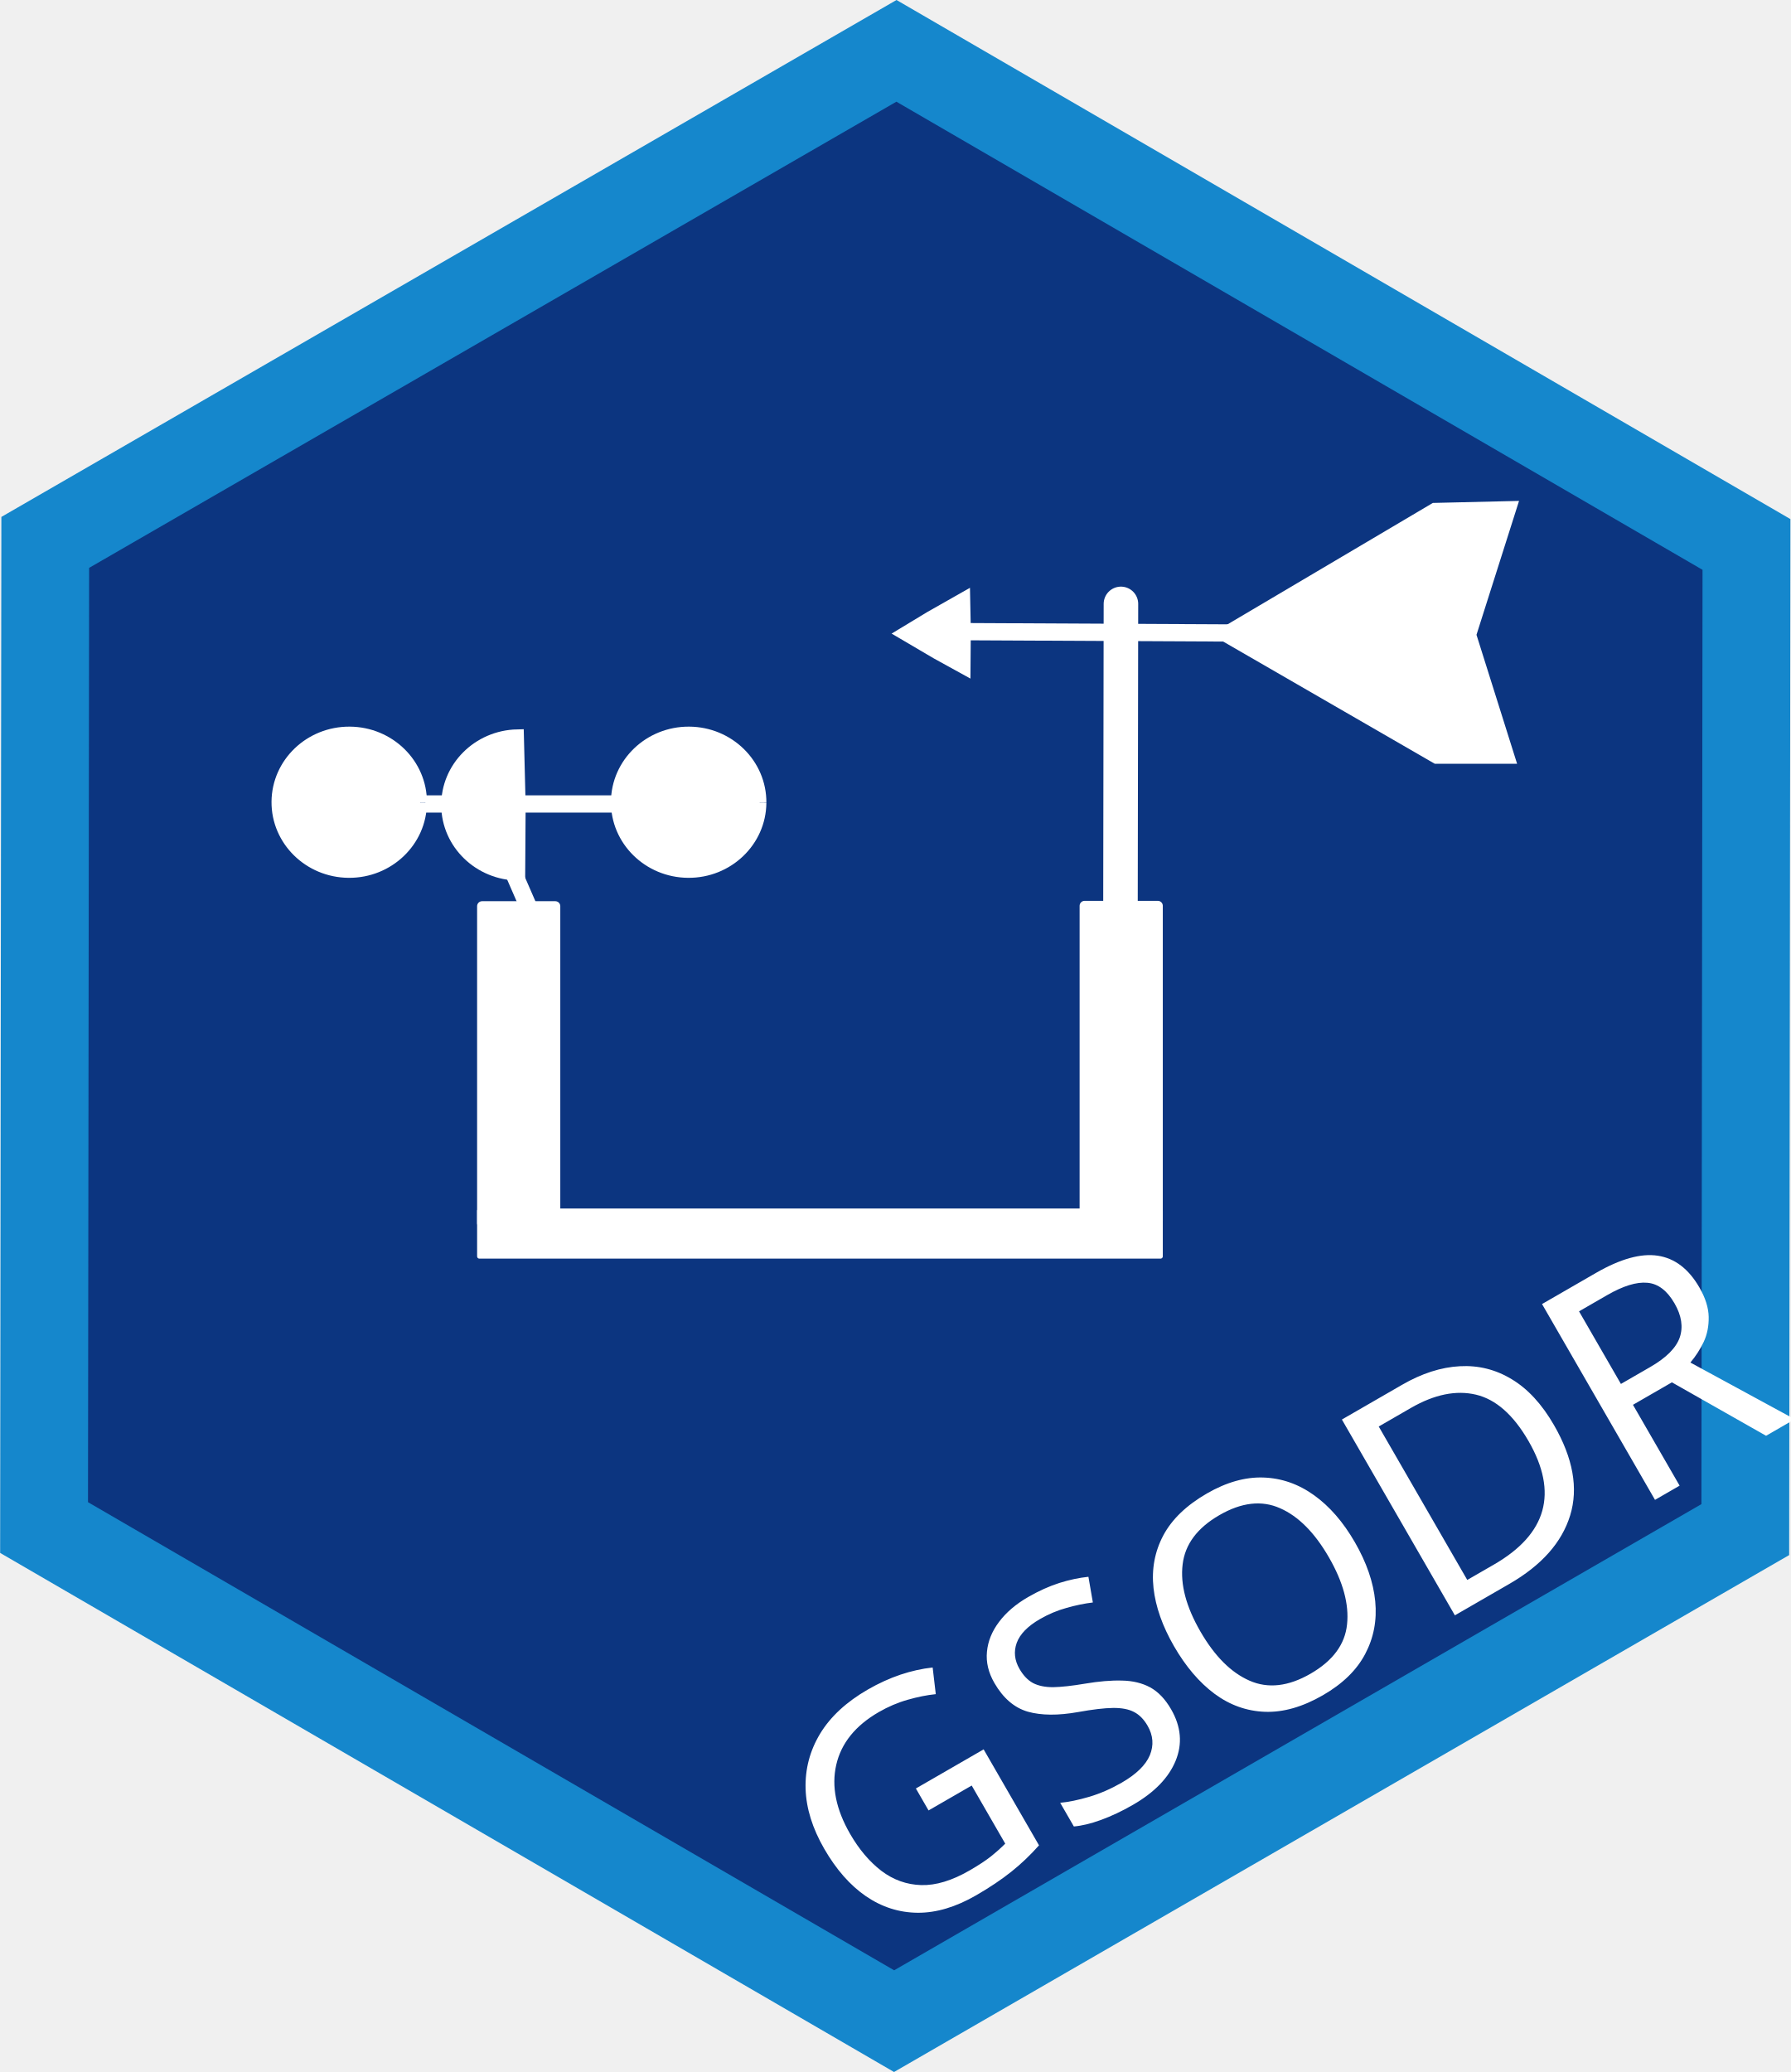
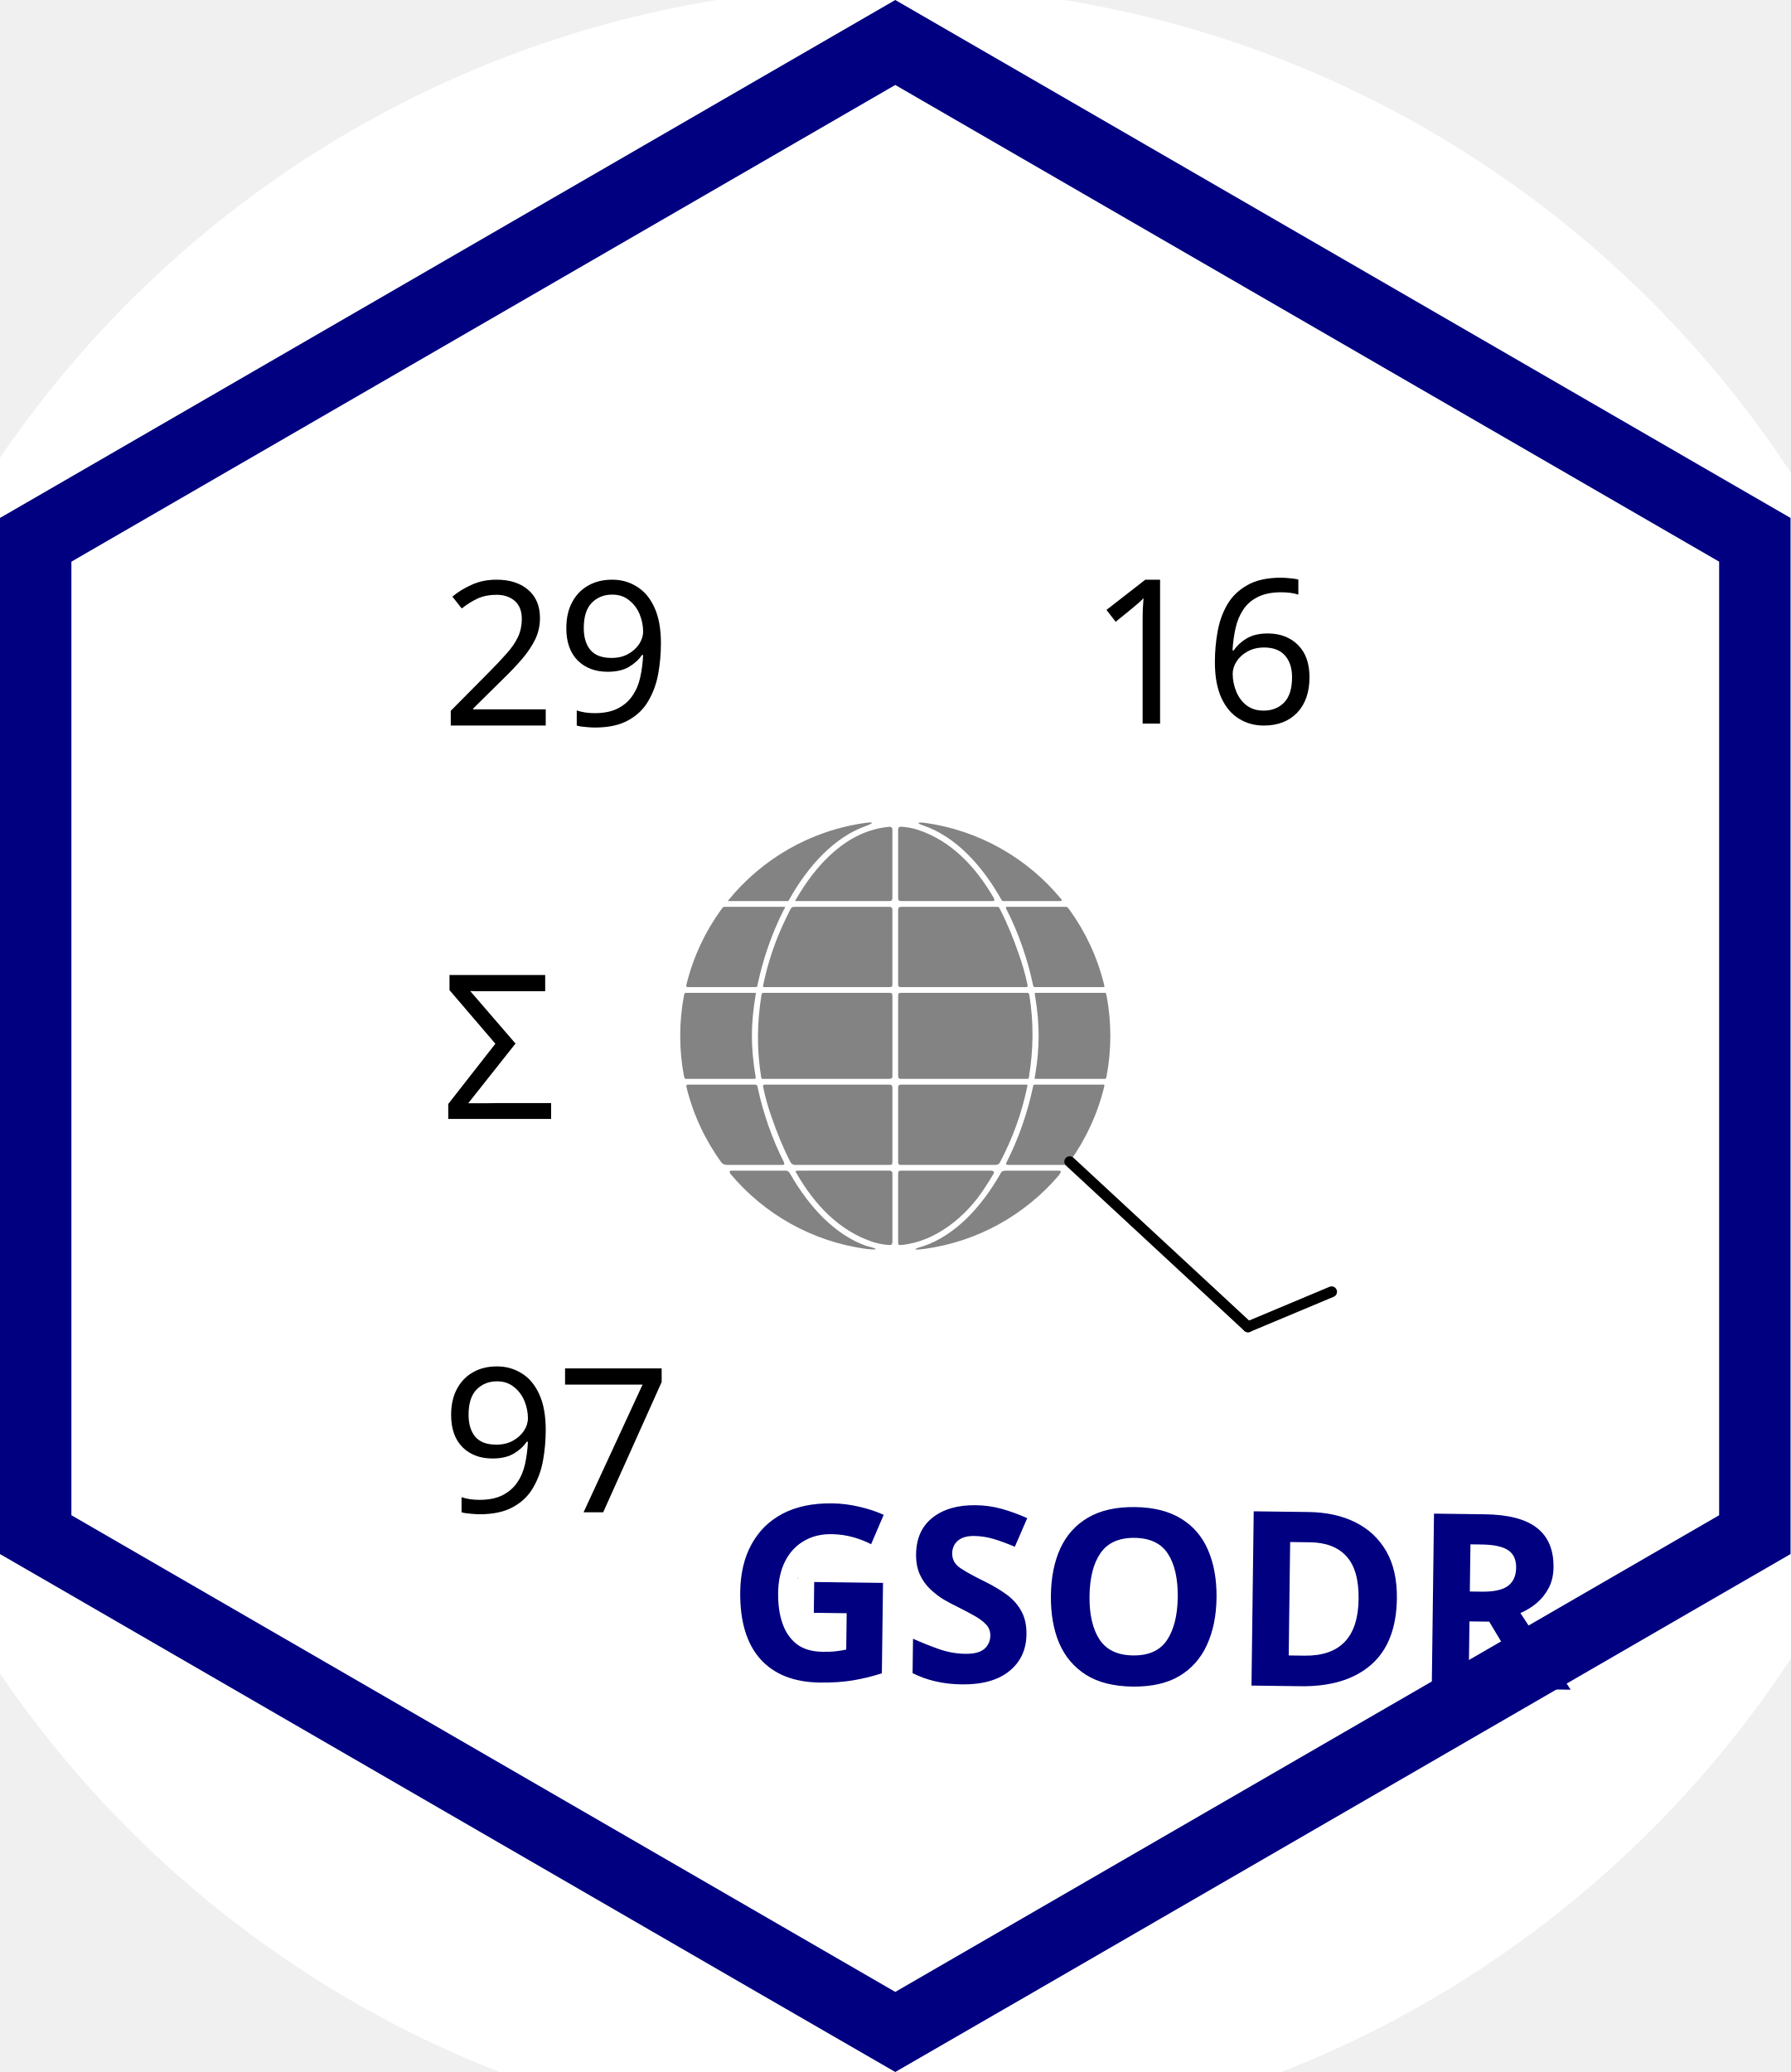
- <svg xmlns="http://www.w3.org/2000/svg" id="svg2" viewBox="0 0 155.54 180.013" version="1.1" width="4.39cm" height="5.08cm">
+ <svg xmlns="http://www.w3.org/2000/svg" id="svg2" viewBox="0 0 155.551 180" version="1.1" width="165.921" height="192">
  <defs id="defs4">
+     <marker orient="auto" refY="0.0" refX="0.0" id="marker5013" style="overflow:visible">
+       <path id="path5011" style="fill-rule:evenodd;stroke-width:0.625;stroke-linejoin:round;stroke:#000000;stroke-opacity:1;fill:#000000;fill-opacity:1" d="M 8.719,4.034 L -2.207,0.016 L 8.719,-4.002 C 6.973,-1.63 6.983,1.616 8.719,4.034 z " transform="scale(1.1) translate(1,0)" />
+     </marker>
+     <marker orient="auto" refY="0.0" refX="0.0" id="Arrow2Lstart" style="overflow:visible">
+       <path id="path4689" style="fill-rule:evenodd;stroke-width:0.625;stroke-linejoin:round;stroke:#000000;stroke-opacity:1;fill:#000000;fill-opacity:1" d="M 8.719,4.034 L -2.207,0.016 L 8.719,-4.002 C 6.973,-1.63 6.983,1.616 8.719,4.034 z " transform="scale(1.1) translate(1,0)" />
+     </marker>
+     <marker orient="auto" refY="0.0" refX="0.0" id="Arrow1Lend" style="overflow:visible;">
+       <path id="path4674" d="M 0.0,0.0 L 5.0,-5.0 L -12.5,0.0 L 5.0,5.0 L 0.0,0.0 z " style="fill-rule:evenodd;stroke:#000000;stroke-width:1pt;stroke-opacity:1;fill:#000000;fill-opacity:1" transform="scale(0.8) rotate(180) translate(12.5,0)" />
+     </marker>
+     <marker orient="auto" refY="0.0" refX="0.0" id="Arrow2Mend" style="overflow:visible;">
+       <path id="path4698" style="fill-rule:evenodd;stroke-width:0.625;stroke-linejoin:round;stroke:#000000;stroke-opacity:1;fill:#000000;fill-opacity:1" d="M 8.719,4.034 L -2.207,0.016 L 8.719,-4.002 C 6.973,-1.63 6.983,1.616 8.719,4.034 z " transform="scale(0.6) rotate(180) translate(0,0)" />
+     </marker>
    <style id="style22186">.cls-1{fill:none;}.cls-2{fill:#ba6f38;}.cls-3{clip-path:url(#clip-path);}.cls-4{fill:#ed7d15;}.cls-5{opacity:0.25;fill:url(#linear-gradient);}.cls-6{fill:#ac5d12;}.cls-7{clip-path:url(#clip-path-2);}.cls-8{fill:#36a85d;}.cls-9{fill:#e6b35a;}.cls-10{fill:#fff;}.cls-11{opacity:0.94;}</style>
    <clipPath id="clip-path">
-       <polygon id="polygon22189" points="369.5,845 2.8,636.6 2.8,214.5 369.5,7.4 369.5,7.4 728.2,214.5 728.2,636.6 " class="cls-1" style="fill:none" />
+       <polygon id="polygon22189" points="369.5,7.4 728.2,214.5 728.2,636.6 369.5,845 2.8,636.6 2.8,214.5 369.5,7.4 " class="cls-1" style="fill:none" />
    </clipPath>
  </defs>
-   <g id="layer1" transform="translate(1786.72,13.30596)">
-     <text xml:space="preserve" style="font-style:normal;font-weight:normal;line-height:0%;font-family:sans-serif;letter-spacing:0px;word-spacing:0px;fill:#000000;fill-opacity:1;stroke:none;stroke-width:1px;stroke-linecap:butt;stroke-linejoin:miter;stroke-opacity:1" x="-1128.9" y="-11.741" id="text5476">
-       <tspan id="tspan5478" x="-1128.9" y="-11.741" style="font-size:40px;line-height:1.25"> </tspan>
+   <g id="layer1" transform="translate(1585.113,271.4763)">
+     <ellipse id="circle22205" cy="-178.899" cx="-1507.76" class="cls-4" style="fill:#ffffff;fill-opacity:1;stroke-width:0.212" rx="93.589" ry="93.787" />
+     <path style="fill:#000080;fill-opacity:1;stroke-width:0.212" class="cls-6" d="m -1435.764,-230.067 -58.808,-34.027 -12.765,-7.382 -12.765,7.382 -58.808,34.027 -6.203,3.585 v 90.011 l 6.203,3.585 59.528,34.451 12.045,6.958 12.045,-6.958 59.528,-34.451 6.203,-3.585 v -90.011 z m 0,90.223 -71.573,41.41 -71.573,-41.41 v -82.84 l 71.573,-41.41 v 0 l 71.573,41.41 z" id="path22209" />
+     <path style="fill:#e6b35a;stroke-width:0.212" class="cls-9" d="m -1515.91,-134.244 0.191,-0.191 h -0.063 z" id="path22217" />
+     <text xml:space="preserve" style="font-style:normal;font-variant:normal;font-weight:800;font-stretch:normal;font-size:2.543px;line-height:0%;font-family:b980104d147493eee0f070af75d4501519465a54789d0deccf43b6cc23d3f255;-inkscape-font-specification:'b980104d147493eee0f070af75d4501519465a54789d0deccf43b6cc23d3f255 Ultra-Bold';letter-spacing:0px;word-spacing:0px;fill:#000080;fill-opacity:1;stroke:none;stroke-width:0.212px;stroke-linecap:butt;stroke-linejoin:miter;stroke-opacity:1" x="-1525.226" y="-105.955" id="text4366" transform="matrix(0.9988633,0.01283536,-0.01280827,1.000973,0,0)">
+       <tspan id="tspan4368" x="-1525.226" y="-105.955" style="font-style:normal;font-variant:normal;font-weight:800;font-stretch:normal;font-size:21.192px;line-height:1.25;font-family:b980104d147493eee0f070af75d4501519465a54789d0deccf43b6cc23d3f255;-inkscape-font-specification:'b980104d147493eee0f070af75d4501519465a54789d0deccf43b6cc23d3f255 Ultra-Bold';fill:#000080;stroke-width:0.212px">GSODR</tspan>
    </text>
-     <g transform="matrix(0.7248484,1.295362,-1.295363,0.7248484,-671.2698,-964.1214)" id="g4147" style="fill:#004878;fill-opacity:1" />
-     <g id="g4276">
-       <path transform="matrix(0.4168533,-0.1082269,0.1079046,0.4180985,-960.3902,-112.6217)" d="m -1651.67,127.843 -191.046,52.688 -141.153,-139.107 49.894,-191.795 191.046,-52.688 141.152,139.107 z" id="path2709" style="fill:#0c3580;fill-opacity:1;stroke:#1587cc;stroke-width:17.717;stroke-miterlimit:4;stroke-dasharray:none;stroke-opacity:1" />
-       <rect id="rect10603" style="fill:#ffffff;fill-opacity:1;stroke:#ffffff;stroke-width:0.395;stroke-linecap:round;stroke-linejoin:round;stroke-opacity:1" height="3.96" width="59.178" y="91.885" x="-1745.082" />
-       <rect id="rect12143" style="fill:#ffffff;fill-opacity:1;stroke:#ffffff;stroke-width:0.864;stroke-linecap:round;stroke-opacity:1;stroke-linejoin:round" height="27.545" width="6.363" y="65.422" x="-1744.848" />
-       <path d="m -1750.218,56.442 a 6.172,5.987 0 0 1 -6.22,5.936 6.172,5.987 0 0 1 -6.123,-6.03 6.172,5.987 0 0 1 6.212,-5.944 6.172,5.987 0 0 1 6.131,6.022" style="fill:#ffffff;fill-opacity:1;stroke:#ffffff;stroke-width:1.161;stroke-opacity:1" id="path11375" />
-       <path d="m -1720.728,56.442 a 6.172,5.987 0 0 1 -6.22,5.936 6.172,5.987 0 0 1 -6.123,-6.03 6.172,5.987 0 0 1 6.212,-5.944 6.172,5.987 0 0 1 6.131,6.022" style="fill:#ffffff;fill-opacity:1;stroke:#ffffff;stroke-width:1.161;stroke-opacity:1" id="path11377" />
-       <path d="m -1741.682,62.614 a 6.172,5.987 0 0 1 -6.134,-5.932 6.172,5.987 0 0 1 6.021,-6.04 l 0.151,5.985 z" style="fill:#ffffff;fill-opacity:1;stroke:#ffffff;stroke-width:1.161;stroke-opacity:1" id="path11379" />
-       <path d="m -1741.791,56.542 8.747,0" style="fill:#ffffff;fill-opacity:1;stroke:#ffffff;stroke-width:1.5;stroke-miterlimit:4;stroke-dasharray:none;stroke-opacity:1" id="path11381" />
-       <path d="m -1749.775,56.542 2.299,0" style="fill:#ffffff;fill-opacity:1;stroke:#ffffff;stroke-width:1.5;stroke-miterlimit:4;stroke-dasharray:none;stroke-opacity:1" id="path12141" />
-       <path d="m -1740.707,65.741 -3.074,-7.062" style="fill:#ffffff;fill-opacity:1;stroke:#ffffff;stroke-width:1.5;stroke-miterlimit:4;stroke-dasharray:none;stroke-opacity:1" id="path12145" />
-       <rect id="rect12907" style="fill:#ffffff;fill-opacity:1;stroke:#ffffff;stroke-width:0.861;stroke-linecap:round;stroke-linejoin:round;stroke-miterlimit:4;stroke-dasharray:none;stroke-opacity:1" height="27.367" width="6.366" y="65.389" x="-1692.503" />
-       <path id="path13671" style="fill:#ffffff;fill-opacity:1;stroke:#ffffff;stroke-width:3;stroke-linecap:round;stroke-opacity:1;stroke-miterlimit:4;stroke-dasharray:none" d="m -1689.383,65.008 0.039,-25.848" />
-       <path transform="matrix(1.249702,0.02731738,-0.02731738,1.249702,428.4637,42.68689)" d="m -1704.73,33.895 0.098,2.341 0.04,2.826 -2.076,-1.085 -2.467,-1.378 1.978,-1.256 z" style="fill:#ffffff;fill-opacity:1;stroke:#ffffff;stroke-width:0.674;stroke-opacity:1" id="path12911" />
-       <path d="m -1680.712,41.799 18.747,10.828 6.465,0 -3.395,-10.782 3.558,-11.197 -6.788,0.16 z" style="fill:#ffffff;fill-opacity:1;fill-rule:evenodd;stroke:#ffffff;stroke-width:0.843;stroke-opacity:1" id="path14439" />
-       <path d="m -1679.177,41.689 -23.436,-0.116" style="fill:#ffffff;fill-opacity:1;stroke:#ffffff;stroke-width:1.5;stroke-opacity:1;stroke-miterlimit:4;stroke-dasharray:none" id="path15199" />
-       <text transform="matrix(0.866154,-0.4997773,0.4997773,0.866154,0,0)" id="text2866" y="-719.768" x="-1560.856" style="font-style:normal;font-weight:normal;font-size:37.5px;line-height:1.25;font-family:sans-serif;letter-spacing:0px;word-spacing:0px;fill:#000000;fill-opacity:1;stroke:none;stroke-width:0.938" xml:space="preserve">
-         <tspan style="font-style:normal;font-variant:normal;font-weight:normal;font-stretch:normal;font-size:27.5px;font-family:'Fira Code';-inkscape-font-specification:'Fira Code';fill:#ffffff;fill-opacity:1;stroke-width:0.938" y="-719.768" x="-1560.856" id="tspan2864">GSODR</tspan>
-       </text>
+     <g id="g4659" transform="matrix(0.2657205,0,0,0.2657205,-1074.385,-144.3956)">
+       <path d="m -1638.754,-209.263 c -18.292,2.44 -34.352,11.902 -45.384,25.605 h 19.834 c 6.394,-11.557 15.117,-20.992 25.552,-24.627 0.588,-0.212 3.652,-1.441 -10e-4,-0.978 z m 18.758,0.963 c 10.308,3.574 18.948,12.808 25.326,24.161 0.288,0.494 0.319,0.48 0.933,0.48 h 18.282 c 0.555,0.003 0.609,-0.297 0.471,-0.511 -11.029,-13.439 -26.933,-22.701 -45.017,-25.1 -2.71,-0.263 -1.964,0.344 0.01,0.97 z m -7.588,0.317 c -0.457,0 -0.833,0.381 -0.833,0.858 v 22.532 c 0.024,0.648 0.276,0.914 0.942,0.935 h 30.007 c 0.79,-0.007 0.445,-0.687 0.378,-0.915 -5.844,-10.129 -13.88,-18.854 -25.115,-22.464 -1.701,-0.546 -3.48,-0.818 -5.273,-0.938 -0.04,-0.006 -0.063,-0.008 -0.105,-0.008 z m -3.645,0.038 c -13.935,1.197 -24.138,12.373 -30.908,24.287 h 30.945 c 0.66,-0.024 0.87,-0.333 0.9,-0.966 v -22.501 c 0,-0.466 -0.363,-0.82 -0.82,-0.82 z m -55.063,27.095 c -5.232,7.212 -9.107,15.458 -11.303,24.373 -0.279,0.902 0.061,0.945 0.741,0.945 h 21.569 c 0.995,-0.005 0.809,-0.266 0.946,-0.922 1.744,-8.238 4.652,-16.699 8.565,-24.409 0.767,-1.037 0.165,-0.93 -0.135,-0.919 h -19.171 c -0.655,-0.012 -0.877,0.476 -1.213,0.932 z m 22.594,0.027 c -0.694,1.335 -1.345,2.667 -1.955,3.992 -3.054,6.485 -5.364,13.337 -6.811,20.346 -0.276,1.044 -0.039,0.936 0.466,0.953 h 40.774 c 0.738,-0.013 0.957,-0.152 0.932,-0.944 v -24.368 c -0.015,-0.608 -0.31,-0.936 -0.931,-0.938 h -30.946 c -0.975,-0.004 -1.144,0.227 -1.53,0.959 z m 35.282,-0.011 v 24.375 c 0.011,0.826 0.295,0.924 0.933,0.927 h 40.958 c 0.383,-0.016 0.548,-0.141 0.367,-0.94 -0.709,-3.344 -1.646,-6.652 -2.825,-9.9 -1.639,-4.792 -3.628,-9.738 -6.051,-14.481 -0.386,-0.797 -0.474,-0.929 -1.069,-0.93 h -31.362 c -0.608,-0.003 -0.922,0.318 -0.952,0.948 z m 35.494,-0.008 c 3.917,7.725 6.827,16.201 8.568,24.453 0.174,0.885 0.364,0.839 0.781,0.858 h 22.106 c 0.682,0.006 0.534,-0.2 0.357,-0.937 -2.195,-8.917 -6.071,-17.167 -11.304,-24.381 -0.544,-0.749 -0.729,-0.923 -1.179,-0.933 h -19.188 c -0.749,-1.5e-4 -0.293,0.741 -0.142,0.94 z m -105.516,28.108 c -0.804,4.255 -1.226,8.653 -1.226,13.14 0,4.492 0.418,8.871 1.223,13.127 0.173,0.801 0.414,0.919 0.651,0.936 h 22.508 c 0.364,-0.017 0.322,-0.464 0.232,-0.974 -0.773,-4.546 -1.177,-8.964 -1.177,-13.088 0,-4.14 0.406,-8.575 1.185,-13.14 0.292,-0.945 0.055,-0.94 -0.224,-0.923 h -22.525 c -0.532,-0.007 -0.607,0.602 -0.648,0.923 z m 25.31,-1.2e-4 c -1.405,8.689 -1.513,17.567 -0.123,26.244 0.063,0.939 0.23,0.957 0.77,0.958 h 41.276 c 0.691,-0.023 0.939,-0.379 0.915,-0.938 v -26.249 c -0.026,-0.815 -0.26,-0.925 -0.932,-0.938 h -41.243 c -0.517,0.021 -0.564,0.319 -0.664,0.923 z m 44.715,0.032 v 26.215 c 0.033,0.608 0.266,1.015 0.967,0.955 h 41.243 c 0.636,-0.028 0.513,-0.393 0.604,-0.935 1.414,-8.695 1.51,-17.563 0.116,-26.251 -0.138,-0.795 -0.247,-0.937 -0.72,-0.938 h -41.276 c -0.786,-0.007 -0.929,0.254 -0.933,0.955 z m 44.754,-0.019 c 0.777,4.56 1.183,8.991 1.183,13.126 0,4.13 -0.405,8.554 -1.18,13.107 -0.303,0.932 -0.108,0.945 0.236,0.955 h 22.509 c 0.53,-0.01 0.539,-0.365 0.647,-0.919 0.807,-4.261 1.226,-8.645 1.226,-13.143 0,-4.488 -0.422,-8.887 -1.226,-13.143 -0.292,-1.162 -0.342,-0.924 -0.647,-0.92 h -22.492 c -0.483,-0.002 -0.35,0.4 -0.256,0.936 z m -113.934,29.992 c 2.203,8.939 6.1,17.229 11.355,24.456 0.47,0.569 0.684,0.668 1.586,0.865 h 18.199 c 0.837,0.032 0.985,-0.054 0.681,-0.925 -3.91,-7.707 -6.817,-16.163 -8.561,-24.398 -0.13,-0.797 -0.365,-0.909 -0.913,-0.926 h -21.586 c -0.707,0.012 -0.961,0.099 -0.761,0.929 z m 25.074,-0.008 c 0.706,3.343 1.626,6.643 2.799,9.889 1.647,4.797 3.64,9.732 6.062,14.473 0.376,0.653 0.471,0.695 1.27,0.966 h 31.176 c 0.716,0.058 0.949,-0.151 0.927,-1.006 v -24.316 c -0.025,-0.452 -0.115,-0.871 -0.932,-0.927 h -40.807 c -0.64,0.022 -0.619,0.311 -0.494,0.922 z m 44.108,0.006 v 24.379 c -0.064,0.706 0.296,0.988 0.982,0.944 h 30.863 c 0.938,-0.04 1.232,-0.39 1.482,-0.906 4.054,-7.677 7.066,-15.937 8.822,-24.425 0.27,-1.021 0.015,-0.899 -0.476,-0.919 h -40.74 c -0.629,0.012 -0.974,0.289 -0.933,0.927 z m 44.047,-0.002 c -1.727,8.157 -4.595,16.53 -8.449,24.177 -0.586,0.915 -0.432,1.15 0.719,1.147 h 18.074 c 1.044,0.019 1.419,-0.604 1.702,-1.059 5.18,-7.176 9.025,-15.39 11.21,-24.243 0.317,-1.123 0,-0.951 -0.37,-0.948 h -22.139 c -0.721,0.019 -0.617,0.305 -0.746,0.926 z m -98.925,28.198 c 11.013,13.165 26.742,22.243 44.598,24.614 3.641,0.37 4.267,0.085 -0.022,-0.971 -10.161,-3.524 -18.701,-12.548 -25.051,-23.68 -0.316,-0.53 -0.648,-0.899 -1.318,-0.962 h -17.636 c -0.822,0.052 -0.928,0.145 -0.572,0.998 z m 21.683,-0.067 c 5.824,10.088 13.846,18.785 25.105,22.448 1.753,0.531 3.511,0.831 5.253,0.949 0.852,-0.054 0.806,-0.18 0.958,-0.881 v -22.483 c 0.021,-0.617 -0.291,-0.943 -0.938,-0.976 l -29.977,0.012 c -0.862,0.121 -0.906,0.12 -0.403,0.931 z m 33.191,0.002 v 22.514 c -0.029,0.787 0.172,0.919 0.981,0.862 11.116,-0.963 21.325,-9.289 27.32,-18.655 0.982,-1.462 1.907,-2.951 2.799,-4.468 0.325,-0.525 0.506,-1.129 -0.88,-1.186 h -29.268 c -0.585,-0.034 -0.949,0.217 -0.951,0.933 z m 33.499,-0.016 c -6.356,11.158 -14.911,20.205 -25.092,23.73 -2.293,0.61 -4.808,1.571 0.018,0.962 17.589,-2.342 33.112,-11.192 44.095,-24.045 0.872,-1.186 0.9,-1.533 -0.01,-1.564 h -17.323 c -1.192,0.067 -1.412,0.362 -1.692,0.917 z" style="fill:#838383;stroke-width:0.938" id="path3882" />
    </g>
+     <g id="g5104" transform="translate(6.697861,3.704966)">
+       <path id="path5065" d="m -1498.88,-174.266 15.486,14.352" style="fill:none;stroke:#000000;stroke-width:0.938px;stroke-linecap:round;stroke-linejoin:miter;stroke-opacity:1" />
+       <path id="path5067" d="m -1483.394,-159.914 7.266,-3.047" style="fill:none;stroke:#000000;stroke-width:0.938px;stroke-linecap:round;stroke-linejoin:miter;stroke-opacity:1" />
+     </g>
+     <text xml:space="preserve" style="font-style:normal;font-weight:normal;font-size:27.337px;line-height:1.25;font-family:sans-serif;letter-spacing:0px;word-spacing:0px;fill:#000000;fill-opacity:1;stroke:none;stroke-width:0.683" x="-1546.797" y="-208.444" id="text5073">
+       <tspan id="tspan5071" x="-1546.797" y="-208.444" style="font-style:normal;font-variant:normal;font-weight:normal;font-stretch:normal;font-size:17.5px;font-family:b980104d147493eee0f070af75d4501519465a54789d0deccf43b6cc23d3f255;-inkscape-font-specification:b980104d147493eee0f070af75d4501519465a54789d0deccf43b6cc23d3f255;stroke-width:0.683">29</tspan>
+       <tspan x="-1546.797" y="-174.272" style="font-style:normal;font-variant:normal;font-weight:normal;font-stretch:normal;font-size:17.5px;font-family:b980104d147493eee0f070af75d4501519465a54789d0deccf43b6cc23d3f255;-inkscape-font-specification:b980104d147493eee0f070af75d4501519465a54789d0deccf43b6cc23d3f255;stroke-width:0.683" id="tspan5075">Σ</tspan>
+       <tspan x="-1546.797" y="-140.1" style="font-style:normal;font-variant:normal;font-weight:normal;font-stretch:normal;font-size:17.5px;font-family:b980104d147493eee0f070af75d4501519465a54789d0deccf43b6cc23d3f255;-inkscape-font-specification:b980104d147493eee0f070af75d4501519465a54789d0deccf43b6cc23d3f255;stroke-width:0.683" id="tspan5083">97</tspan>
+     </text>
+     <text xml:space="preserve" style="font-style:normal;font-variant:normal;font-weight:normal;font-stretch:normal;font-size:26.25px;line-height:1.25;font-family:'Fira Code';-inkscape-font-specification:'Fira Code';letter-spacing:0px;word-spacing:0px;fill:#000000;fill-opacity:1;stroke:none;stroke-width:0.938" x="-1490.552" y="-208.619" id="text5100">
+       <tspan id="tspan5098" x="-1490.552" y="-208.619" style="font-style:normal;font-variant:normal;font-weight:normal;font-stretch:normal;font-size:17.5px;font-family:b980104d147493eee0f070af75d4501519465a54789d0deccf43b6cc23d3f255;-inkscape-font-specification:b980104d147493eee0f070af75d4501519465a54789d0deccf43b6cc23d3f255;stroke-width:0.938">16</tspan>
+     </text>
  </g>
</svg>
